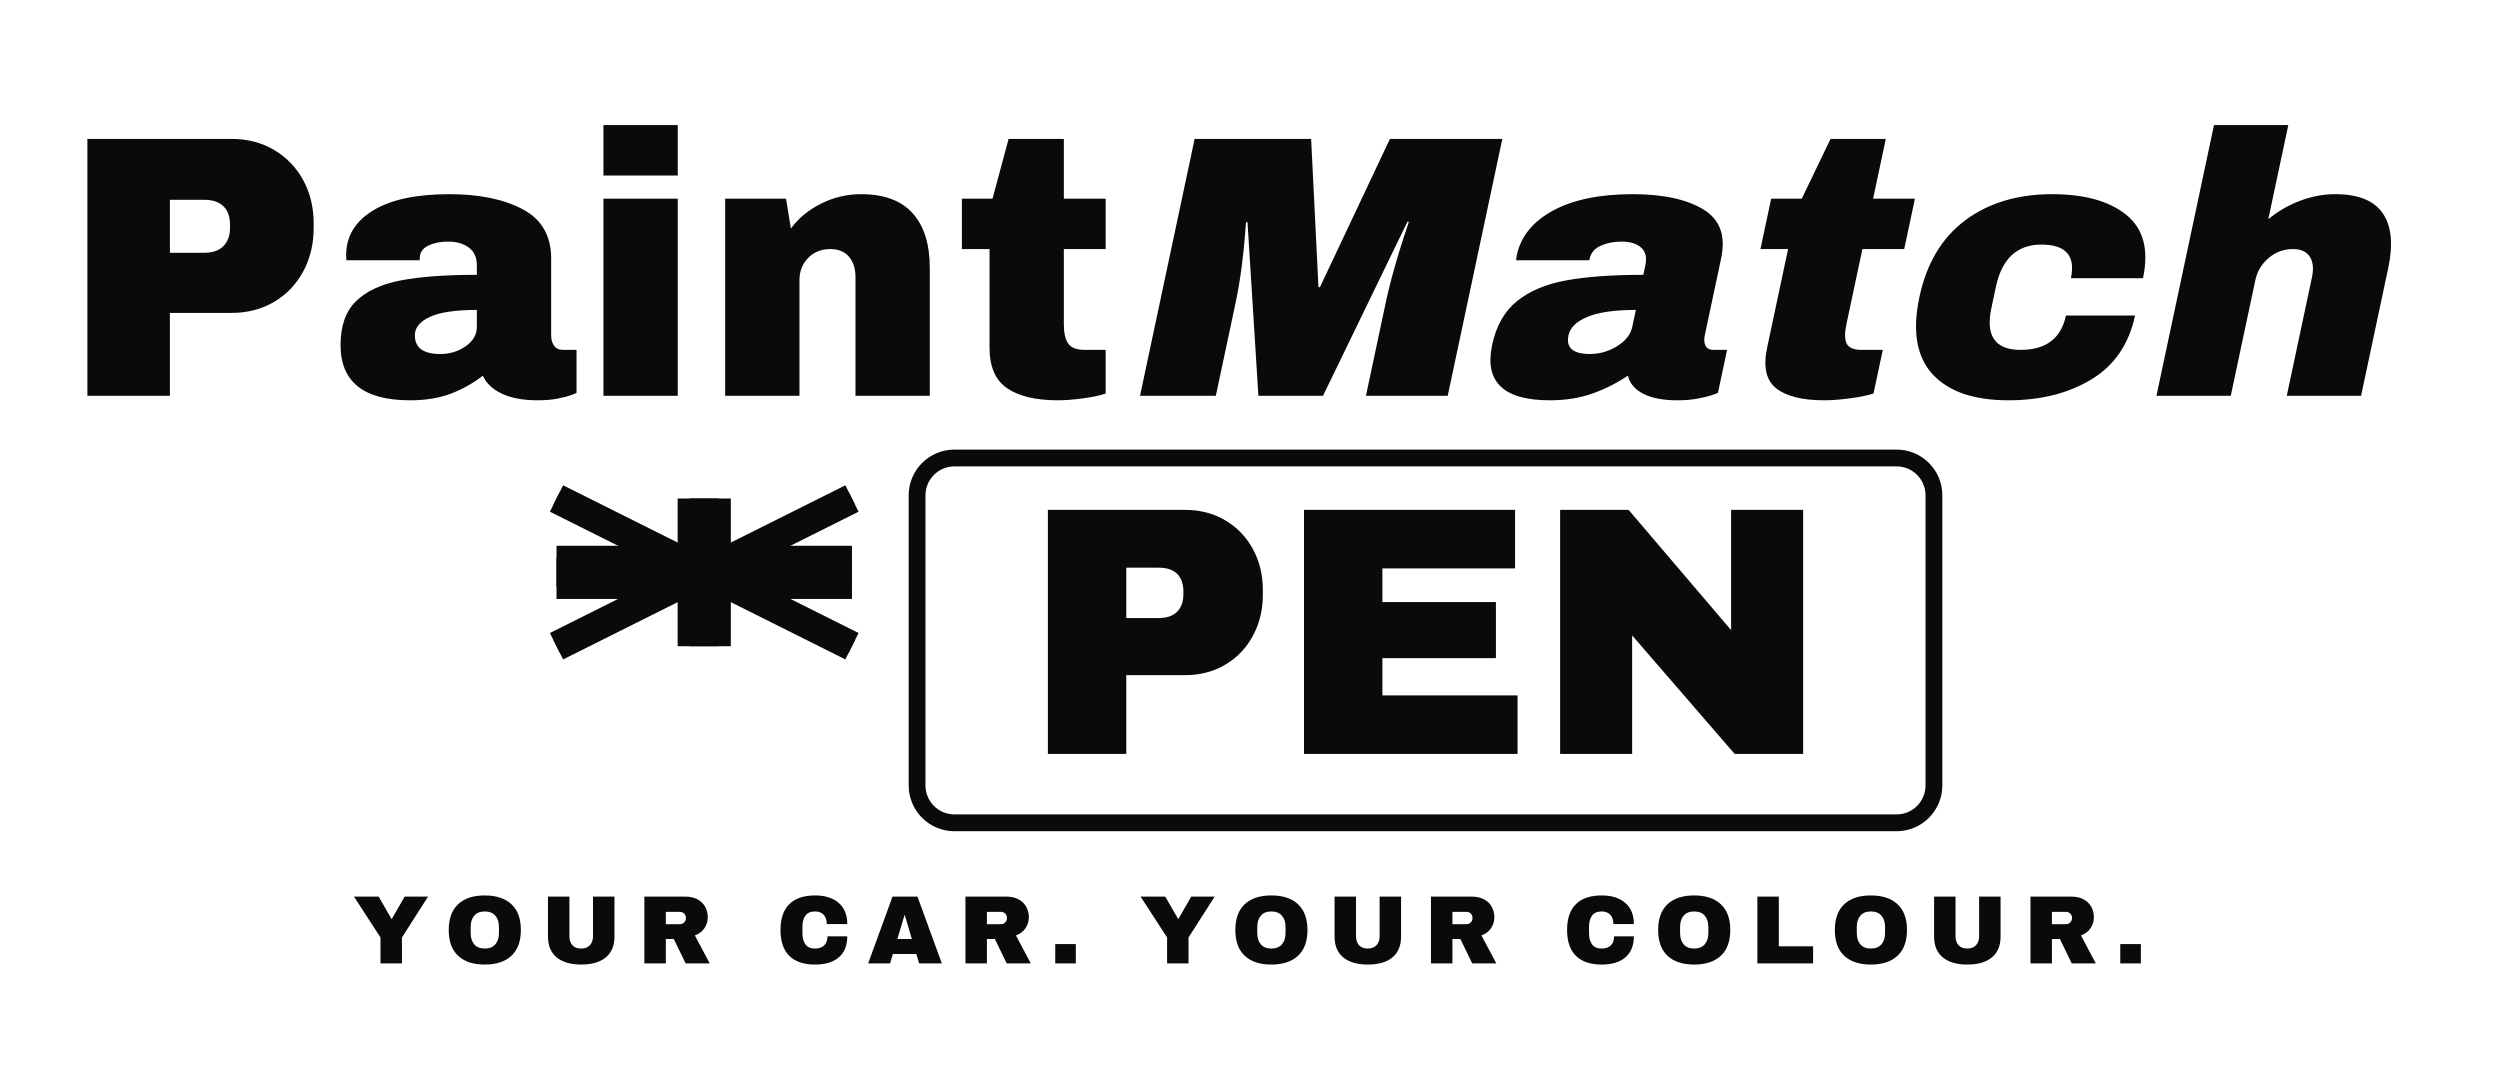
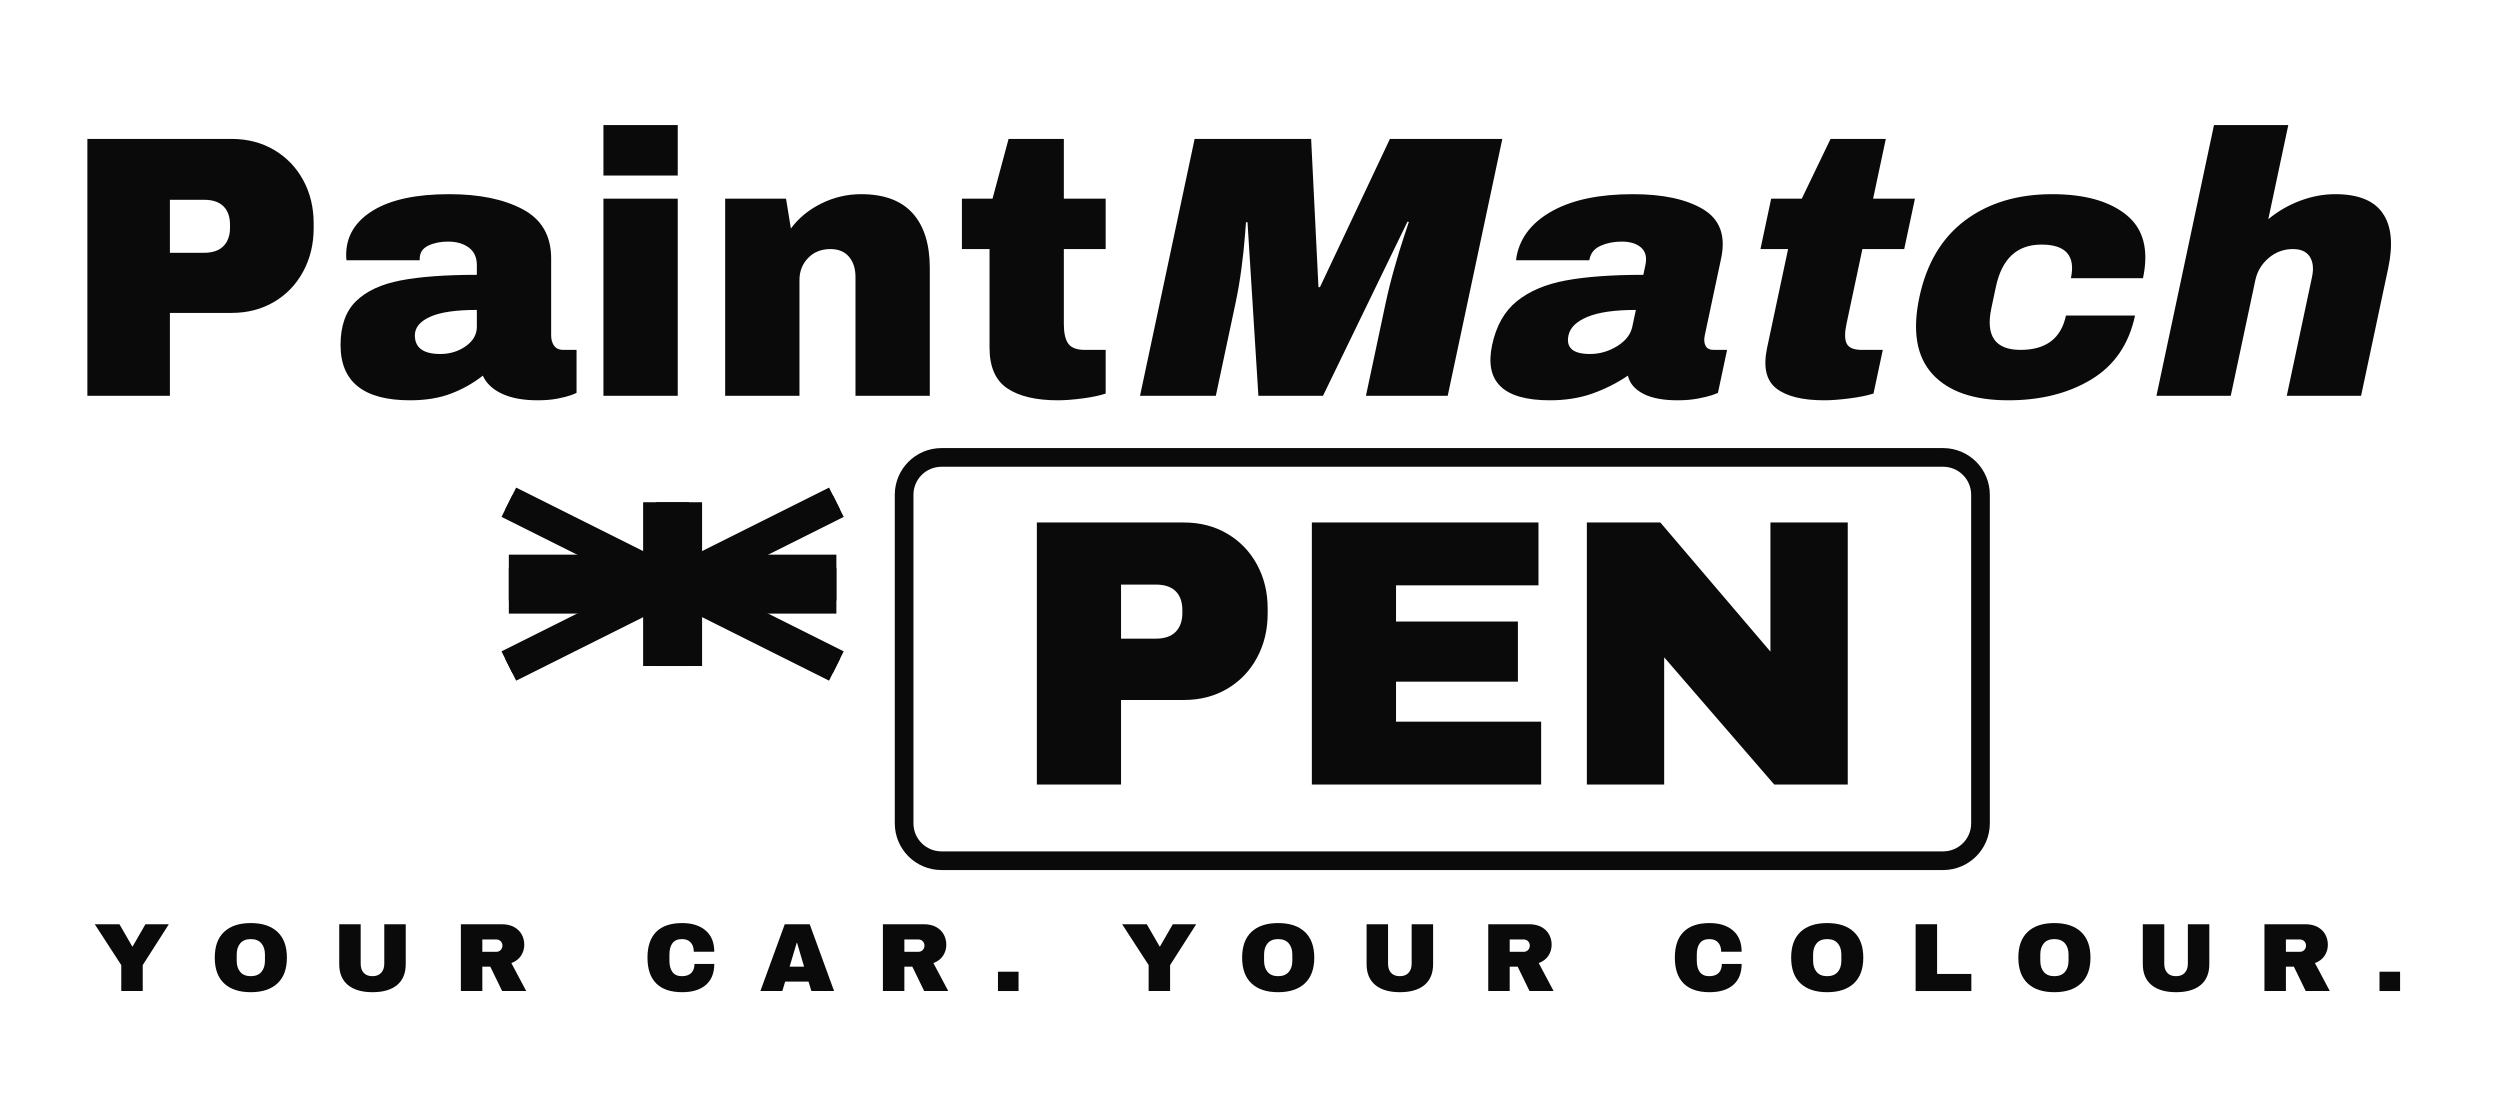
- <svg xmlns="http://www.w3.org/2000/svg" viewBox="0 0 1339.01 584.40" role="img" aria-label="PaintMatchPen">
+ <svg xmlns="http://www.w3.org/2000/svg" viewBox="0 0 1339.01 594.00" role="img" aria-label="PaintMatchPen">
  <path d="M168.0 119.6V122.2Q168.0 135.0 162.4 145.4Q156.8 155.8 146.8 161.7Q136.8 167.6 124.0 167.6H91.0V212.0H46.8V74.4H124.0Q136.8 74.4 146.8 80.3Q156.8 86.2 162.4 96.5Q168.0 106.8 168.0 119.6ZM91.0 135.4H109.2Q116.2 135.4 119.7 131.8Q123.2 128.2 123.2 122.0V120.4Q123.2 114.0 119.7 110.5Q116.2 107.0 109.2 107.0H91.0Z M295.2 138.4V179.6Q295.2 183.0 296.8 185.2Q298.4 187.4 301.6 187.4H308.8V210.4Q308.2 210.8 305.7 211.7Q303.2 212.6 298.6 213.5Q294.0 214.4 288.0 214.4Q276.4 214.4 268.9 210.9Q261.4 207.4 258.6 201.2Q251.0 207.2 241.6 210.8Q232.2 214.4 219.6 214.4Q182.4 214.4 182.4 184.8Q182.4 169.4 190.7 161.3Q199.0 153.2 214.6 150.2Q230.2 147.2 255.4 147.2V142.0Q255.4 135.8 251.1 132.6Q246.8 129.4 240.0 129.4Q233.8 129.4 229.3 131.6Q224.8 133.8 224.8 138.6V139.4H185.6Q185.4 138.4 185.4 136.6Q185.4 121.6 199.7 112.8Q214.0 104.0 240.6 104.0Q264.8 104.0 280.0 112.1Q295.2 120.2 295.2 138.4ZM222.2 179.6Q222.2 189.6 235.8 189.6Q243.6 189.6 249.5 185.4Q255.4 181.2 255.4 175.0V166.0Q238.4 166.0 230.3 169.7Q222.2 173.4 222.2 179.6Z M323.2 94.0V67.0H363.0V94.0ZM323.2 212.0V106.4H363.0V212.0Z M498 143.6V212.0H458.2V148.4Q458.2 141.6 454.7 137.5Q451.2 133.4 444.8 133.4Q437.4 133.4 432.8 138.2Q428.2 143.0 428.2 150.0V212.0H388.4V106.4H421L423.6 122.4Q429.8 114.0 439.9 109.0Q450 104.0 461.2 104.0Q479.6 104.0 488.8 114.2Q498 124.4 498 143.6Z M592.2 106.4V133.4H569.8V173.6Q569.8 180.8 572.2 184.1Q574.6 187.4 581 187.4H592.2V210.8Q587.4 212.4 579.8 213.4Q572.2 214.4 566.6 214.4Q549 214.4 539.5 208.0Q530 201.6 530 186.2V133.4H515.2V106.4H531.6L540.2 74.4H569.8V106.4Z" fill="#0A0A0A" />
  <path d="M731.6 212.0 742.143 162.4Q744.098 153.2 746.86 143.5Q749.622 133.8 751.825 127.2Q754.028 120.6 754.61 118.8H753.81L708.6 212.0H674L668.168 119.0H667.368Q667.185 120.8 666.704 127.3Q666.222 133.8 664.96 143.5Q663.698 153.2 661.743 162.4L651.2 212.0H610.6L639.848 74.4H702.248L706.171 153.8H706.971L744.448 74.4H804.648L775.4 212.0Z M921.844 138.4 913.087 179.6Q912.364 183.0 913.497 185.2Q914.629 187.4 917.829 187.4H925.029L920.14 210.4Q919.455 210.8 916.764 211.7Q914.072 212.6 909.281 213.5Q904.49 214.4 898.49 214.4Q886.89 214.4 880.134 210.9Q873.378 207.4 871.896 201.2Q863.02 207.2 852.855 210.8Q842.69 214.4 830.09 214.4Q792.89 214.4 799.182 184.8Q802.455 169.4 812.477 161.3Q822.498 153.2 838.736 150.2Q854.974 147.2 880.174 147.2L881.279 142.0Q882.597 135.8 878.977 132.6Q875.357 129.4 868.557 129.4Q862.357 129.4 857.39 131.6Q852.422 133.8 851.402 138.6L851.232 139.4H812.032Q812.044 138.4 812.427 136.6Q815.615 121.6 831.786 112.8Q847.956 104.0 874.556 104.0Q898.756 104.0 912.234 112.1Q925.713 120.2 921.844 138.4ZM840.087 179.6Q837.961 189.6 851.561 189.6Q859.361 189.6 866.154 185.4Q872.947 181.2 874.265 175.0L876.178 166.0Q859.178 166.0 850.291 169.7Q841.405 173.4 840.087 179.6Z M1025.646 106.4 1019.907 133.4H997.507L988.962 173.6Q987.432 180.8 989.13 184.1Q990.829 187.4 997.229 187.4H1008.429L1003.455 210.8Q998.315 212.4 990.502 213.4Q982.69 214.4 977.09 214.4Q959.49 214.4 951.35 208.0Q943.211 201.6 946.484 186.2L957.707 133.4H942.907L948.646 106.4H965.046L980.448 74.4H1010.048L1003.246 106.4Z M1147.791 149.0H1109.191Q1113.017 131.0 1093.417 131.0Q1073.817 131.0 1069.013 153.6L1066.59 165.0Q1061.829 187.4 1082.229 187.4Q1102.629 187.4 1106.54 169.0H1143.54Q1138.651 192.0 1120.17 203.2Q1101.69 214.4 1075.69 214.4Q1047.89 214.4 1035.066 200.4Q1022.241 186.4 1028.023 159.2Q1033.805 132.0 1052.58 118.0Q1071.356 104.0 1099.156 104.0Q1125.156 104.0 1138.897 115.1Q1152.637 126.2 1147.791 149.0Z M1250.756 104.0Q1269.156 104.0 1276.188 114.2Q1283.22 124.4 1279.139 143.6L1264.6 212.0H1224.8L1238.319 148.4Q1239.764 141.6 1237.135 137.5Q1234.507 133.4 1228.107 133.4Q1220.707 133.4 1215.087 138.2Q1209.466 143.0 1207.979 150.0L1194.8 212.0H1155L1185.821 67.0H1225.621L1214.908 117.4Q1222.668 111.0 1232.012 107.5Q1241.356 104.0 1250.756 104.0Z" fill="#0A0A0A" />
-   <rect x="285.19" y="248.00" width="184.00" height="190.00" rx="18.40" ry="18.40" fill="none" />
-   <line x1="298.07" y1="267.00" x2="456.31" y2="346.12" stroke="#0A0A0A" stroke-width="15.82" />
-   <line x1="456.31" y1="267.00" x2="298.07" y2="346.12" stroke="#0A0A0A" stroke-width="15.82" />
-   <line x1="298.07" y1="267.00" x2="456.31" y2="346.12" stroke="#0A0A0A" stroke-width="7.91" />
-   <line x1="456.31" y1="267.00" x2="298.07" y2="346.12" stroke="#0A0A0A" stroke-width="7.91" />
-   <line x1="377.19" y1="267.00" x2="377.19" y2="346.12" stroke="#0A0A0A" stroke-width="28.48" />
-   <line x1="298.07" y1="306.56" x2="456.31" y2="306.56" stroke="#0A0A0A" stroke-width="28.48" />
-   <line x1="377.19" y1="267.00" x2="377.19" y2="346.12" stroke="#0A0A0A" stroke-width="15.82" />
-   <line x1="298.07" y1="306.56" x2="456.31" y2="306.56" stroke="#0A0A0A" stroke-width="15.82" />
-   <rect x="491.19" y="245.30" width="544.63" height="195.40" rx="20.0" ry="20.0" fill="none" stroke="#0A0A0A" stroke-width="9.0" />
-   <path d="M676.389 316.02V318.49Q676.389 330.65 671.069 340.53Q665.749 350.41 656.249 356.015Q646.749 361.62 634.589 361.62H603.239V403.8H561.249V273.08H634.589Q646.749 273.08 656.249 278.685Q665.749 284.29 671.069 294.075Q676.389 303.86 676.389 316.02ZM603.239 331.03H620.529Q627.179 331.03 630.504 327.61Q633.829 324.19 633.829 318.3V316.78Q633.829 310.7 630.504 307.375Q627.179 304.05 620.529 304.05H603.239Z M698.429 273.08H811.479V304.43H740.419V322.48H801.219V352.5H740.419V372.45H812.809V403.8H698.429Z M929.089 403.8 874.179 340.34V403.8H835.609V273.08H872.279L927.189 337.49V273.08H965.759V403.8Z" fill="#0A0A0A" />
-   <path d="M215.284 516.0H203.792V502.116L189.596 480.224H202.804L209.668 492.132H209.876L216.74 480.224H229.272L215.284 502.116Z" fill="#0A0A0A" />
-   <path d="M278.984 498.112Q278.984 507.16 273.94 511.892Q268.896 516.624 259.64 516.624Q250.384 516.624 245.366 511.918Q240.348 507.212 240.348 498.112Q240.348 489.012 245.366 484.306Q250.384 479.6 259.64 479.6Q268.896 479.6 273.94 484.332Q278.984 489.064 278.984 498.112ZM252.1 496.448V499.776Q252.1 503.572 254.024 505.808Q255.948 508.044 259.64 508.044Q263.332 508.044 265.282 505.808Q267.232 503.572 267.232 499.776V496.448Q267.232 492.652 265.282 490.416Q263.332 488.18 259.64 488.18Q255.948 488.18 254.024 490.416Q252.1 492.652 252.1 496.448Z" fill="#0A0A0A" />
-   <path d="M311.328 516.624Q302.8 516.624 298.146 512.776Q293.492 508.928 293.492 501.596V480.224H304.984V501.44Q304.984 504.456 306.596 506.25Q308.208 508.044 311.276 508.044Q314.344 508.044 315.982 506.224Q317.62 504.404 317.62 501.44V480.224H329.112V501.596Q329.112 508.928 324.484 512.776Q319.856 516.624 311.328 516.624Z" fill="#0A0A0A" />
-   <path d="M372.168 501.024 380.124 516.0H367.228L360.884 502.948H356.62V516.0H345.128V480.224H367.02Q370.868 480.224 373.598 481.706Q376.328 483.188 377.706 485.71Q379.084 488.232 379.084 491.196Q379.084 494.472 377.316 497.124Q375.548 499.776 372.168 501.024ZM364.16 488.388H356.62V494.992H364.16Q365.512 494.992 366.448 494.03Q367.384 493.068 367.384 491.664Q367.384 490.26 366.448 489.324Q365.512 488.388 364.16 488.388Z" fill="#0A0A0A" />
+   <rect x="258.25" y="248.00" width="204.00" height="210.00" rx="20.40" ry="20.40" fill="none" />
+   <line x1="272.53" y1="269.00" x2="447.97" y2="356.72" stroke="#0A0A0A" stroke-width="17.54" />
+   <line x1="447.97" y1="269.00" x2="272.53" y2="356.72" stroke="#0A0A0A" stroke-width="17.54" />
+   <line x1="272.53" y1="269.00" x2="447.97" y2="356.72" stroke="#0A0A0A" stroke-width="8.77" />
+   <line x1="447.97" y1="269.00" x2="272.53" y2="356.72" stroke="#0A0A0A" stroke-width="8.77" />
+   <line x1="360.25" y1="269.00" x2="360.25" y2="356.72" stroke="#0A0A0A" stroke-width="31.58" />
+   <line x1="272.53" y1="312.86" x2="447.97" y2="312.86" stroke="#0A0A0A" stroke-width="31.58" />
+   <line x1="360.25" y1="269.00" x2="360.25" y2="356.72" stroke="#0A0A0A" stroke-width="17.54" />
+   <line x1="272.53" y1="312.86" x2="447.97" y2="312.86" stroke="#0A0A0A" stroke-width="17.54" />
+   <rect x="484.25" y="245.00" width="576.51" height="216.00" rx="20.0" ry="20.0" fill="none" stroke="#0A0A0A" stroke-width="10.0" />
+   <path d="M678.97 325.952V328.604Q678.97 341.66 673.258 352.268Q667.546 362.876 657.346 368.894Q647.146 374.912 634.09 374.912H600.43V420.2H555.346V279.848H634.09Q647.146 279.848 657.346 285.866Q667.546 291.884 673.258 302.39Q678.97 312.896 678.97 325.952ZM600.43 342.068H618.994Q626.134 342.068 629.704 338.396Q633.274 334.724 633.274 328.4V326.768Q633.274 320.24 629.704 316.67Q626.134 313.1 618.994 313.1H600.43Z M702.634 279.848H824.014V313.508H747.718V332.888H812.998V365.12H747.718V386.54H825.442V420.2H702.634Z M950.29 420.2 891.334 352.064V420.2H849.922V279.848H889.294L948.25 349.004V279.848H989.662V420.2Z" fill="#0A0A0A" />
+   <path d="M76.444 530.8H64.952V516.916L50.756 495.024H63.964L70.828 506.932H71.036L77.9 495.024H90.432L76.444 516.916Z" fill="#0A0A0A" />
+   <path d="M153.664 512.912Q153.664 521.96 148.62 526.692Q143.576 531.424 134.32 531.424Q125.064 531.424 120.046 526.718Q115.028 522.012 115.028 512.912Q115.028 503.812 120.046 499.106Q125.064 494.4 134.32 494.4Q143.576 494.4 148.62 499.132Q153.664 503.864 153.664 512.912ZM126.78 511.248V514.576Q126.78 518.372 128.704 520.608Q130.628 522.844 134.32 522.844Q138.012 522.844 139.962 520.608Q141.912 518.372 141.912 514.576V511.248Q141.912 507.452 139.962 505.216Q138.012 502.98 134.32 502.98Q130.628 502.98 128.704 505.216Q126.78 507.452 126.78 511.248Z" fill="#0A0A0A" />
+   <path d="M199.528 531.424Q191 531.424 186.346 527.576Q181.692 523.728 181.692 516.396V495.024H193.184V516.24Q193.184 519.256 194.796 521.05Q196.408 522.844 199.476 522.844Q202.544 522.844 204.182 521.024Q205.82 519.204 205.82 516.24V495.024H217.312V516.396Q217.312 523.728 212.684 527.576Q208.056 531.424 199.528 531.424Z" fill="#0A0A0A" />
+   <path d="M273.888 515.824 281.844 530.8H268.948L262.604 517.748H258.34V530.8H246.848V495.024H268.74Q272.588 495.024 275.318 496.506Q278.048 497.988 279.426 500.51Q280.804 503.032 280.804 505.996Q280.804 509.272 279.036 511.924Q277.268 514.576 273.888 515.824ZM265.88 503.188H258.34V509.792H265.88Q267.232 509.792 268.168 508.83Q269.104 507.868 269.104 506.464Q269.104 505.06 268.168 504.124Q267.232 503.188 265.88 503.188Z" fill="#0A0A0A" />
  <path d="" fill="#0A0A0A" />
-   <path d="M453.808 494.94H442.836Q442.836 491.82 441.198 490.0Q439.56 488.18 436.544 488.18Q433.06 488.18 431.422 490.364Q429.784 492.548 429.784 496.448V499.776Q429.784 503.624 431.422 505.834Q433.06 508.044 436.44 508.044Q439.768 508.044 441.484 506.328Q443.2 504.612 443.2 501.492H453.808Q453.808 508.824 449.31 512.724Q444.812 516.624 436.596 516.624Q427.444 516.624 422.738 511.944Q418.032 507.264 418.032 498.112Q418.032 488.96 422.738 484.28Q427.444 479.6 436.596 479.6Q444.552 479.6 449.18 483.578Q453.808 487.556 453.808 494.94Z" fill="#0A0A0A" />
-   <path d="M492.288 516.0 490.78 510.956H478.248L476.74 516.0H464.988L478.04 480.224H491.404L504.456 516.0ZM480.64 502.948H488.388L484.644 490.208H484.436Z" fill="#0A0A0A" />
-   <path d="M544.132 501.024 552.088 516.0H539.192L532.848 502.948H528.584V516.0H517.092V480.224H538.984Q542.832 480.224 545.562 481.706Q548.292 483.188 549.67 485.71Q551.048 488.232 551.048 491.196Q551.048 494.472 549.28 497.124Q547.512 499.776 544.132 501.024ZM536.124 488.388H528.584V494.992H536.124Q537.476 494.992 538.412 494.03Q539.348 493.068 539.348 491.664Q539.348 490.26 538.412 489.324Q537.476 488.388 536.124 488.388Z" fill="#0A0A0A" />
-   <path d="M565.192 516.0V505.652H576.216V516.0Z" fill="#0A0A0A" />
-   <path d="M636.588 516.0H625.096V502.116L610.9 480.224H624.108L630.972 492.132H631.18L638.044 480.224H650.576L636.588 502.116Z" fill="#0A0A0A" />
-   <path d="M700.288 498.112Q700.288 507.16 695.244 511.892Q690.2 516.624 680.944 516.624Q671.688 516.624 666.67 511.918Q661.652 507.212 661.652 498.112Q661.652 489.012 666.67 484.306Q671.688 479.6 680.944 479.6Q690.2 479.6 695.244 484.332Q700.288 489.064 700.288 498.112ZM673.404 496.448V499.776Q673.404 503.572 675.328 505.808Q677.252 508.044 680.944 508.044Q684.636 508.044 686.586 505.808Q688.536 503.572 688.536 499.776V496.448Q688.536 492.652 686.586 490.416Q684.636 488.18 680.944 488.18Q677.252 488.18 675.328 490.416Q673.404 492.652 673.404 496.448Z" fill="#0A0A0A" />
-   <path d="M732.632 516.624Q724.104 516.624 719.45 512.776Q714.796 508.928 714.796 501.596V480.224H726.288V501.44Q726.288 504.456 727.9 506.25Q729.512 508.044 732.58 508.044Q735.648 508.044 737.286 506.224Q738.924 504.404 738.924 501.44V480.224H750.416V501.596Q750.416 508.928 745.788 512.776Q741.16 516.624 732.632 516.624Z" fill="#0A0A0A" />
-   <path d="M793.472 501.024 801.428 516.0H788.532L782.188 502.948H777.924V516.0H766.432V480.224H788.324Q792.172 480.224 794.902 481.706Q797.632 483.188 799.01 485.71Q800.388 488.232 800.388 491.196Q800.388 494.472 798.62 497.124Q796.852 499.776 793.472 501.024ZM785.464 488.388H777.924V494.992H785.464Q786.816 494.992 787.752 494.03Q788.688 493.068 788.688 491.664Q788.688 490.26 787.752 489.324Q786.816 488.388 785.464 488.388Z" fill="#0A0A0A" />
+   <path d="M382.568 509.74H371.596Q371.596 506.62 369.958 504.8Q368.32 502.98 365.304 502.98Q361.82 502.98 360.182 505.164Q358.544 507.348 358.544 511.248V514.576Q358.544 518.424 360.182 520.634Q361.82 522.844 365.2 522.844Q368.528 522.844 370.244 521.128Q371.96 519.412 371.96 516.292H382.568Q382.568 523.624 378.07 527.524Q373.572 531.424 365.356 531.424Q356.204 531.424 351.498 526.744Q346.792 522.064 346.792 512.912Q346.792 503.76 351.498 499.08Q356.204 494.4 365.356 494.4Q373.312 494.4 377.94 498.378Q382.568 502.356 382.568 509.74Z" fill="#0A0A0A" />
+   <path d="M434.568 530.8 433.06 525.756H420.528L419.02 530.8H407.268L420.32 495.024H433.684L446.736 530.8ZM422.92 517.748H430.668L426.924 505.008H426.716Z" fill="#0A0A0A" />
+   <path d="M499.932 515.824 507.888 530.8H494.992L488.648 517.748H484.384V530.8H472.892V495.024H494.784Q498.632 495.024 501.362 496.506Q504.092 497.988 505.47 500.51Q506.848 503.032 506.848 505.996Q506.848 509.272 505.08 511.924Q503.312 514.576 499.932 515.824ZM491.924 503.188H484.384V509.792H491.924Q493.276 509.792 494.212 508.83Q495.148 507.868 495.148 506.464Q495.148 505.06 494.212 504.124Q493.276 503.188 491.924 503.188Z" fill="#0A0A0A" />
+   <path d="M534.512 530.8V520.452H545.536V530.8Z" fill="#0A0A0A" />
+   <path d="M626.708 530.8H615.216V516.916L601.02 495.024H614.228L621.092 506.932H621.3L628.164 495.024H640.696L626.708 516.916Z" fill="#0A0A0A" />
+   <path d="M703.928 512.912Q703.928 521.96 698.884 526.692Q693.84 531.424 684.584 531.424Q675.328 531.424 670.31 526.718Q665.292 522.012 665.292 512.912Q665.292 503.812 670.31 499.106Q675.328 494.4 684.584 494.4Q693.84 494.4 698.884 499.132Q703.928 503.864 703.928 512.912ZM677.044 511.248V514.576Q677.044 518.372 678.968 520.608Q680.892 522.844 684.584 522.844Q688.276 522.844 690.226 520.608Q692.176 518.372 692.176 514.576V511.248Q692.176 507.452 690.226 505.216Q688.276 502.98 684.584 502.98Q680.892 502.98 678.968 505.216Q677.044 507.452 677.044 511.248Z" fill="#0A0A0A" />
+   <path d="M749.792 531.424Q741.264 531.424 736.61 527.576Q731.956 523.728 731.956 516.396V495.024H743.448V516.24Q743.448 519.256 745.06 521.05Q746.672 522.844 749.74 522.844Q752.808 522.844 754.446 521.024Q756.084 519.204 756.084 516.24V495.024H767.576V516.396Q767.576 523.728 762.948 527.576Q758.32 531.424 749.792 531.424Z" fill="#0A0A0A" />
+   <path d="M824.152 515.824 832.108 530.8H819.212L812.868 517.748H808.604V530.8H797.112V495.024H819.004Q822.852 495.024 825.582 496.506Q828.312 497.988 829.69 500.51Q831.068 503.032 831.068 505.996Q831.068 509.272 829.3 511.924Q827.532 514.576 824.152 515.824ZM816.144 503.188H808.604V509.792H816.144Q817.496 509.792 818.432 508.83Q819.368 507.868 819.368 506.464Q819.368 505.06 818.432 504.124Q817.496 503.188 816.144 503.188Z" fill="#0A0A0A" />
  <path d="" fill="#0A0A0A" />
-   <path d="M875.112 494.94H864.14Q864.14 491.82 862.502 490.0Q860.864 488.18 857.848 488.18Q854.364 488.18 852.726 490.364Q851.088 492.548 851.088 496.448V499.776Q851.088 503.624 852.726 505.834Q854.364 508.044 857.744 508.044Q861.072 508.044 862.788 506.328Q864.504 504.612 864.504 501.492H875.112Q875.112 508.824 870.614 512.724Q866.116 516.624 857.9 516.624Q848.748 516.624 844.042 511.944Q839.336 507.264 839.336 498.112Q839.336 488.96 844.042 484.28Q848.748 479.6 857.9 479.6Q865.856 479.6 870.484 483.578Q875.112 487.556 875.112 494.94Z" fill="#0A0A0A" />
-   <path d="M926.748 498.112Q926.748 507.16 921.704 511.892Q916.66 516.624 907.404 516.624Q898.148 516.624 893.13 511.918Q888.112 507.212 888.112 498.112Q888.112 489.012 893.13 484.306Q898.148 479.6 907.404 479.6Q916.66 479.6 921.704 484.332Q926.748 489.064 926.748 498.112ZM899.864 496.448V499.776Q899.864 503.572 901.788 505.808Q903.712 508.044 907.404 508.044Q911.096 508.044 913.046 505.808Q914.996 503.572 914.996 499.776V496.448Q914.996 492.652 913.046 490.416Q911.096 488.18 907.404 488.18Q903.712 488.18 901.788 490.416Q899.864 492.652 899.864 496.448Z" fill="#0A0A0A" />
-   <path d="M941.256 480.224H952.748V506.848H971.104V516.0H941.256Z" fill="#0A0A0A" />
-   <path d="M1021.388 498.112Q1021.388 507.16 1016.344 511.892Q1011.3 516.624 1002.044 516.624Q992.788 516.624 987.77 511.918Q982.752 507.212 982.752 498.112Q982.752 489.012 987.77 484.306Q992.788 479.6 1002.044 479.6Q1011.3 479.6 1016.344 484.332Q1021.388 489.064 1021.388 498.112ZM994.504 496.448V499.776Q994.504 503.572 996.428 505.808Q998.352 508.044 1002.044 508.044Q1005.736 508.044 1007.686 505.808Q1009.636 503.572 1009.636 499.776V496.448Q1009.636 492.652 1007.686 490.416Q1005.736 488.18 1002.044 488.18Q998.352 488.18 996.428 490.416Q994.504 492.652 994.504 496.448Z" fill="#0A0A0A" />
-   <path d="M1053.732 516.624Q1045.204 516.624 1040.55 512.776Q1035.896 508.928 1035.896 501.596V480.224H1047.388V501.44Q1047.388 504.456 1049 506.25Q1050.612 508.044 1053.68 508.044Q1056.748 508.044 1058.386 506.224Q1060.024 504.404 1060.024 501.44V480.224H1071.516V501.596Q1071.516 508.928 1066.888 512.776Q1062.26 516.624 1053.732 516.624Z" fill="#0A0A0A" />
-   <path d="M1114.572 501.024 1122.528 516.0H1109.632L1103.288 502.948H1099.024V516.0H1087.532V480.224H1109.424Q1113.272 480.224 1116.002 481.706Q1118.732 483.188 1120.11 485.71Q1121.488 488.232 1121.488 491.196Q1121.488 494.472 1119.72 497.124Q1117.952 499.776 1114.572 501.024ZM1106.564 488.388H1099.024V494.992H1106.564Q1107.916 494.992 1108.852 494.03Q1109.788 493.068 1109.788 491.664Q1109.788 490.26 1108.852 489.324Q1107.916 488.388 1106.564 488.388Z" fill="#0A0A0A" />
-   <path d="M1135.632 516.0V505.652H1146.656V516.0Z" fill="#0A0A0A" />
+   <path d="M932.832 509.74H921.86Q921.86 506.62 920.222 504.8Q918.584 502.98 915.568 502.98Q912.084 502.98 910.446 505.164Q908.808 507.348 908.808 511.248V514.576Q908.808 518.424 910.446 520.634Q912.084 522.844 915.464 522.844Q918.792 522.844 920.508 521.128Q922.224 519.412 922.224 516.292H932.832Q932.832 523.624 928.334 527.524Q923.836 531.424 915.62 531.424Q906.468 531.424 901.762 526.744Q897.056 522.064 897.056 512.912Q897.056 503.76 901.762 499.08Q906.468 494.4 915.62 494.4Q923.576 494.4 928.204 498.378Q932.832 502.356 932.832 509.74Z" fill="#0A0A0A" />
+   <path d="M997.988 512.912Q997.988 521.96 992.944 526.692Q987.9 531.424 978.644 531.424Q969.388 531.424 964.37 526.718Q959.352 522.012 959.352 512.912Q959.352 503.812 964.37 499.106Q969.388 494.4 978.644 494.4Q987.9 494.4 992.944 499.132Q997.988 503.864 997.988 512.912ZM971.104 511.248V514.576Q971.104 518.372 973.028 520.608Q974.952 522.844 978.644 522.844Q982.336 522.844 984.286 520.608Q986.236 518.372 986.236 514.576V511.248Q986.236 507.452 984.286 505.216Q982.336 502.98 978.644 502.98Q974.952 502.98 973.028 505.216Q971.104 507.452 971.104 511.248Z" fill="#0A0A0A" />
+   <path d="M1026.016 495.024H1037.508V521.648H1055.864V530.8H1026.016Z" fill="#0A0A0A" />
+   <path d="M1119.668 512.912Q1119.668 521.96 1114.624 526.692Q1109.58 531.424 1100.324 531.424Q1091.068 531.424 1086.05 526.718Q1081.032 522.012 1081.032 512.912Q1081.032 503.812 1086.05 499.106Q1091.068 494.4 1100.324 494.4Q1109.58 494.4 1114.624 499.132Q1119.668 503.864 1119.668 512.912ZM1092.784 511.248V514.576Q1092.784 518.372 1094.708 520.608Q1096.632 522.844 1100.324 522.844Q1104.016 522.844 1105.966 520.608Q1107.916 518.372 1107.916 514.576V511.248Q1107.916 507.452 1105.966 505.216Q1104.016 502.98 1100.324 502.98Q1096.632 502.98 1094.708 505.216Q1092.784 507.452 1092.784 511.248Z" fill="#0A0A0A" />
+   <path d="M1165.532 531.424Q1157.004 531.424 1152.35 527.576Q1147.696 523.728 1147.696 516.396V495.024H1159.188V516.24Q1159.188 519.256 1160.8 521.05Q1162.412 522.844 1165.48 522.844Q1168.548 522.844 1170.186 521.024Q1171.824 519.204 1171.824 516.24V495.024H1183.316V516.396Q1183.316 523.728 1178.688 527.576Q1174.06 531.424 1165.532 531.424Z" fill="#0A0A0A" />
+   <path d="M1239.892 515.824 1247.848 530.8H1234.952L1228.608 517.748H1224.344V530.8H1212.852V495.024H1234.744Q1238.592 495.024 1241.322 496.506Q1244.052 497.988 1245.43 500.51Q1246.808 503.032 1246.808 505.996Q1246.808 509.272 1245.04 511.924Q1243.272 514.576 1239.892 515.824ZM1231.884 503.188H1224.344V509.792H1231.884Q1233.236 509.792 1234.172 508.83Q1235.108 507.868 1235.108 506.464Q1235.108 505.06 1234.172 504.124Q1233.236 503.188 1231.884 503.188Z" fill="#0A0A0A" />
+   <path d="M1274.472 530.8V520.452H1285.496V530.8Z" fill="#0A0A0A" />
</svg>
